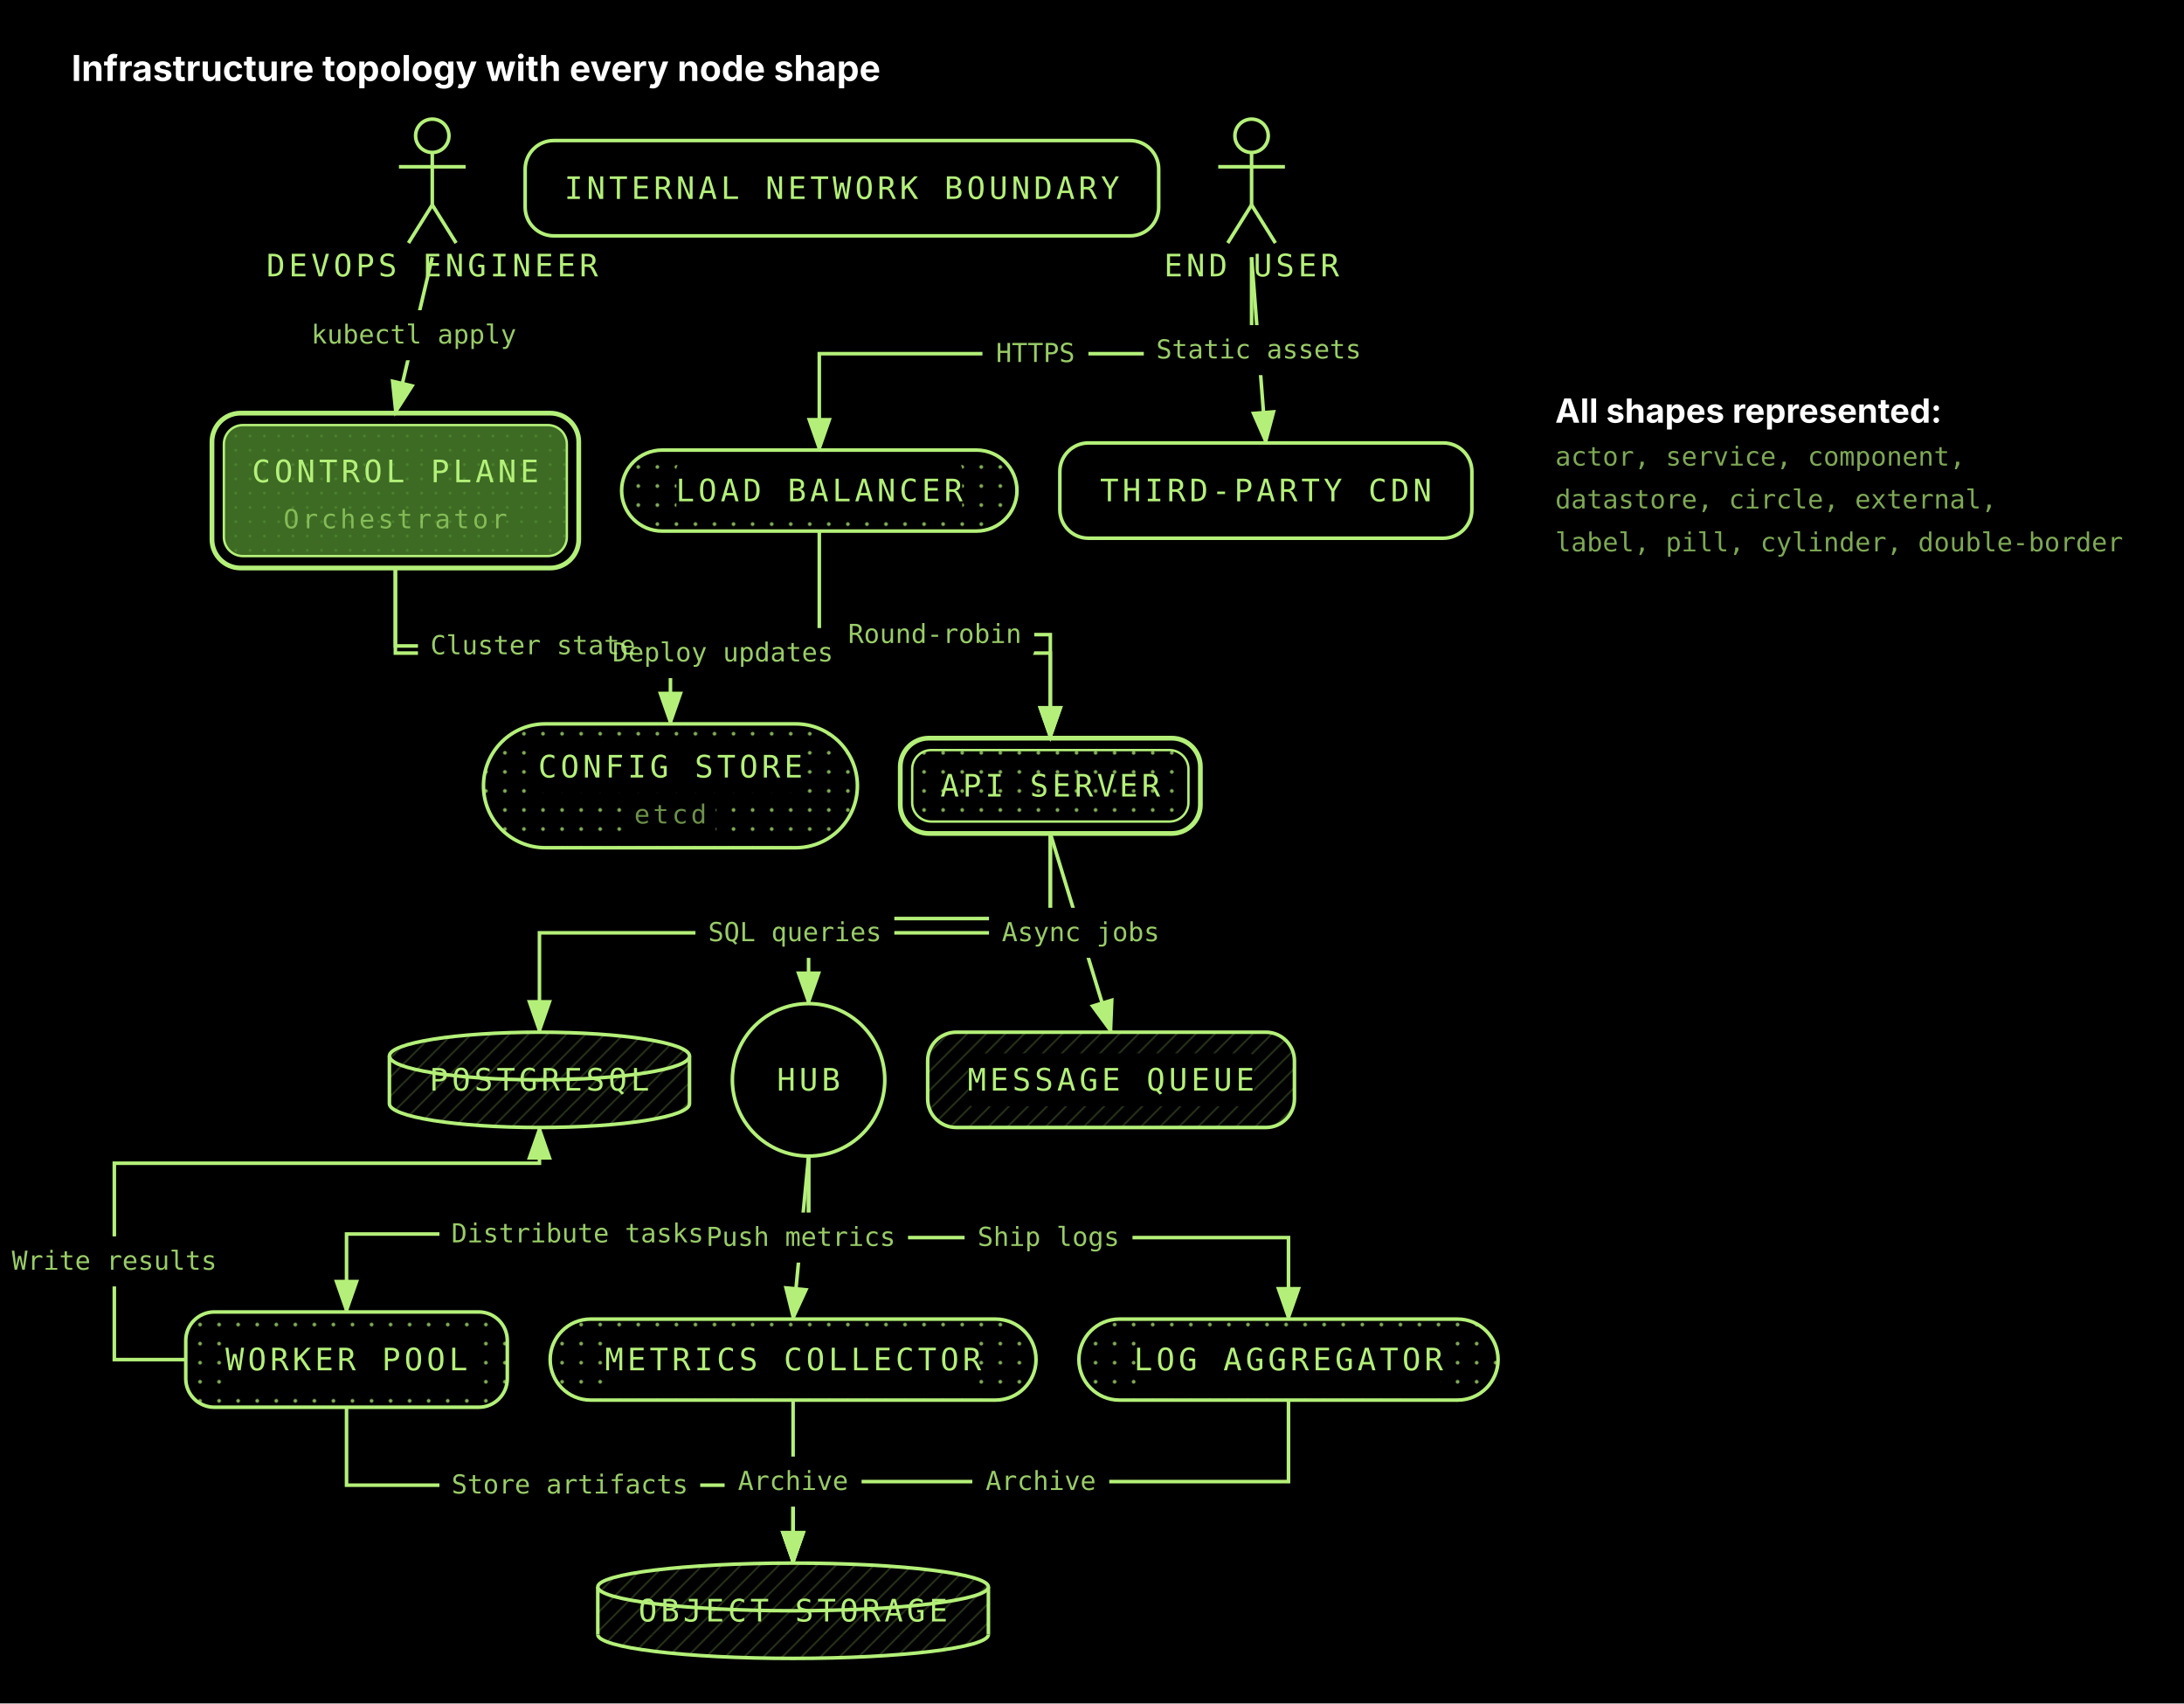
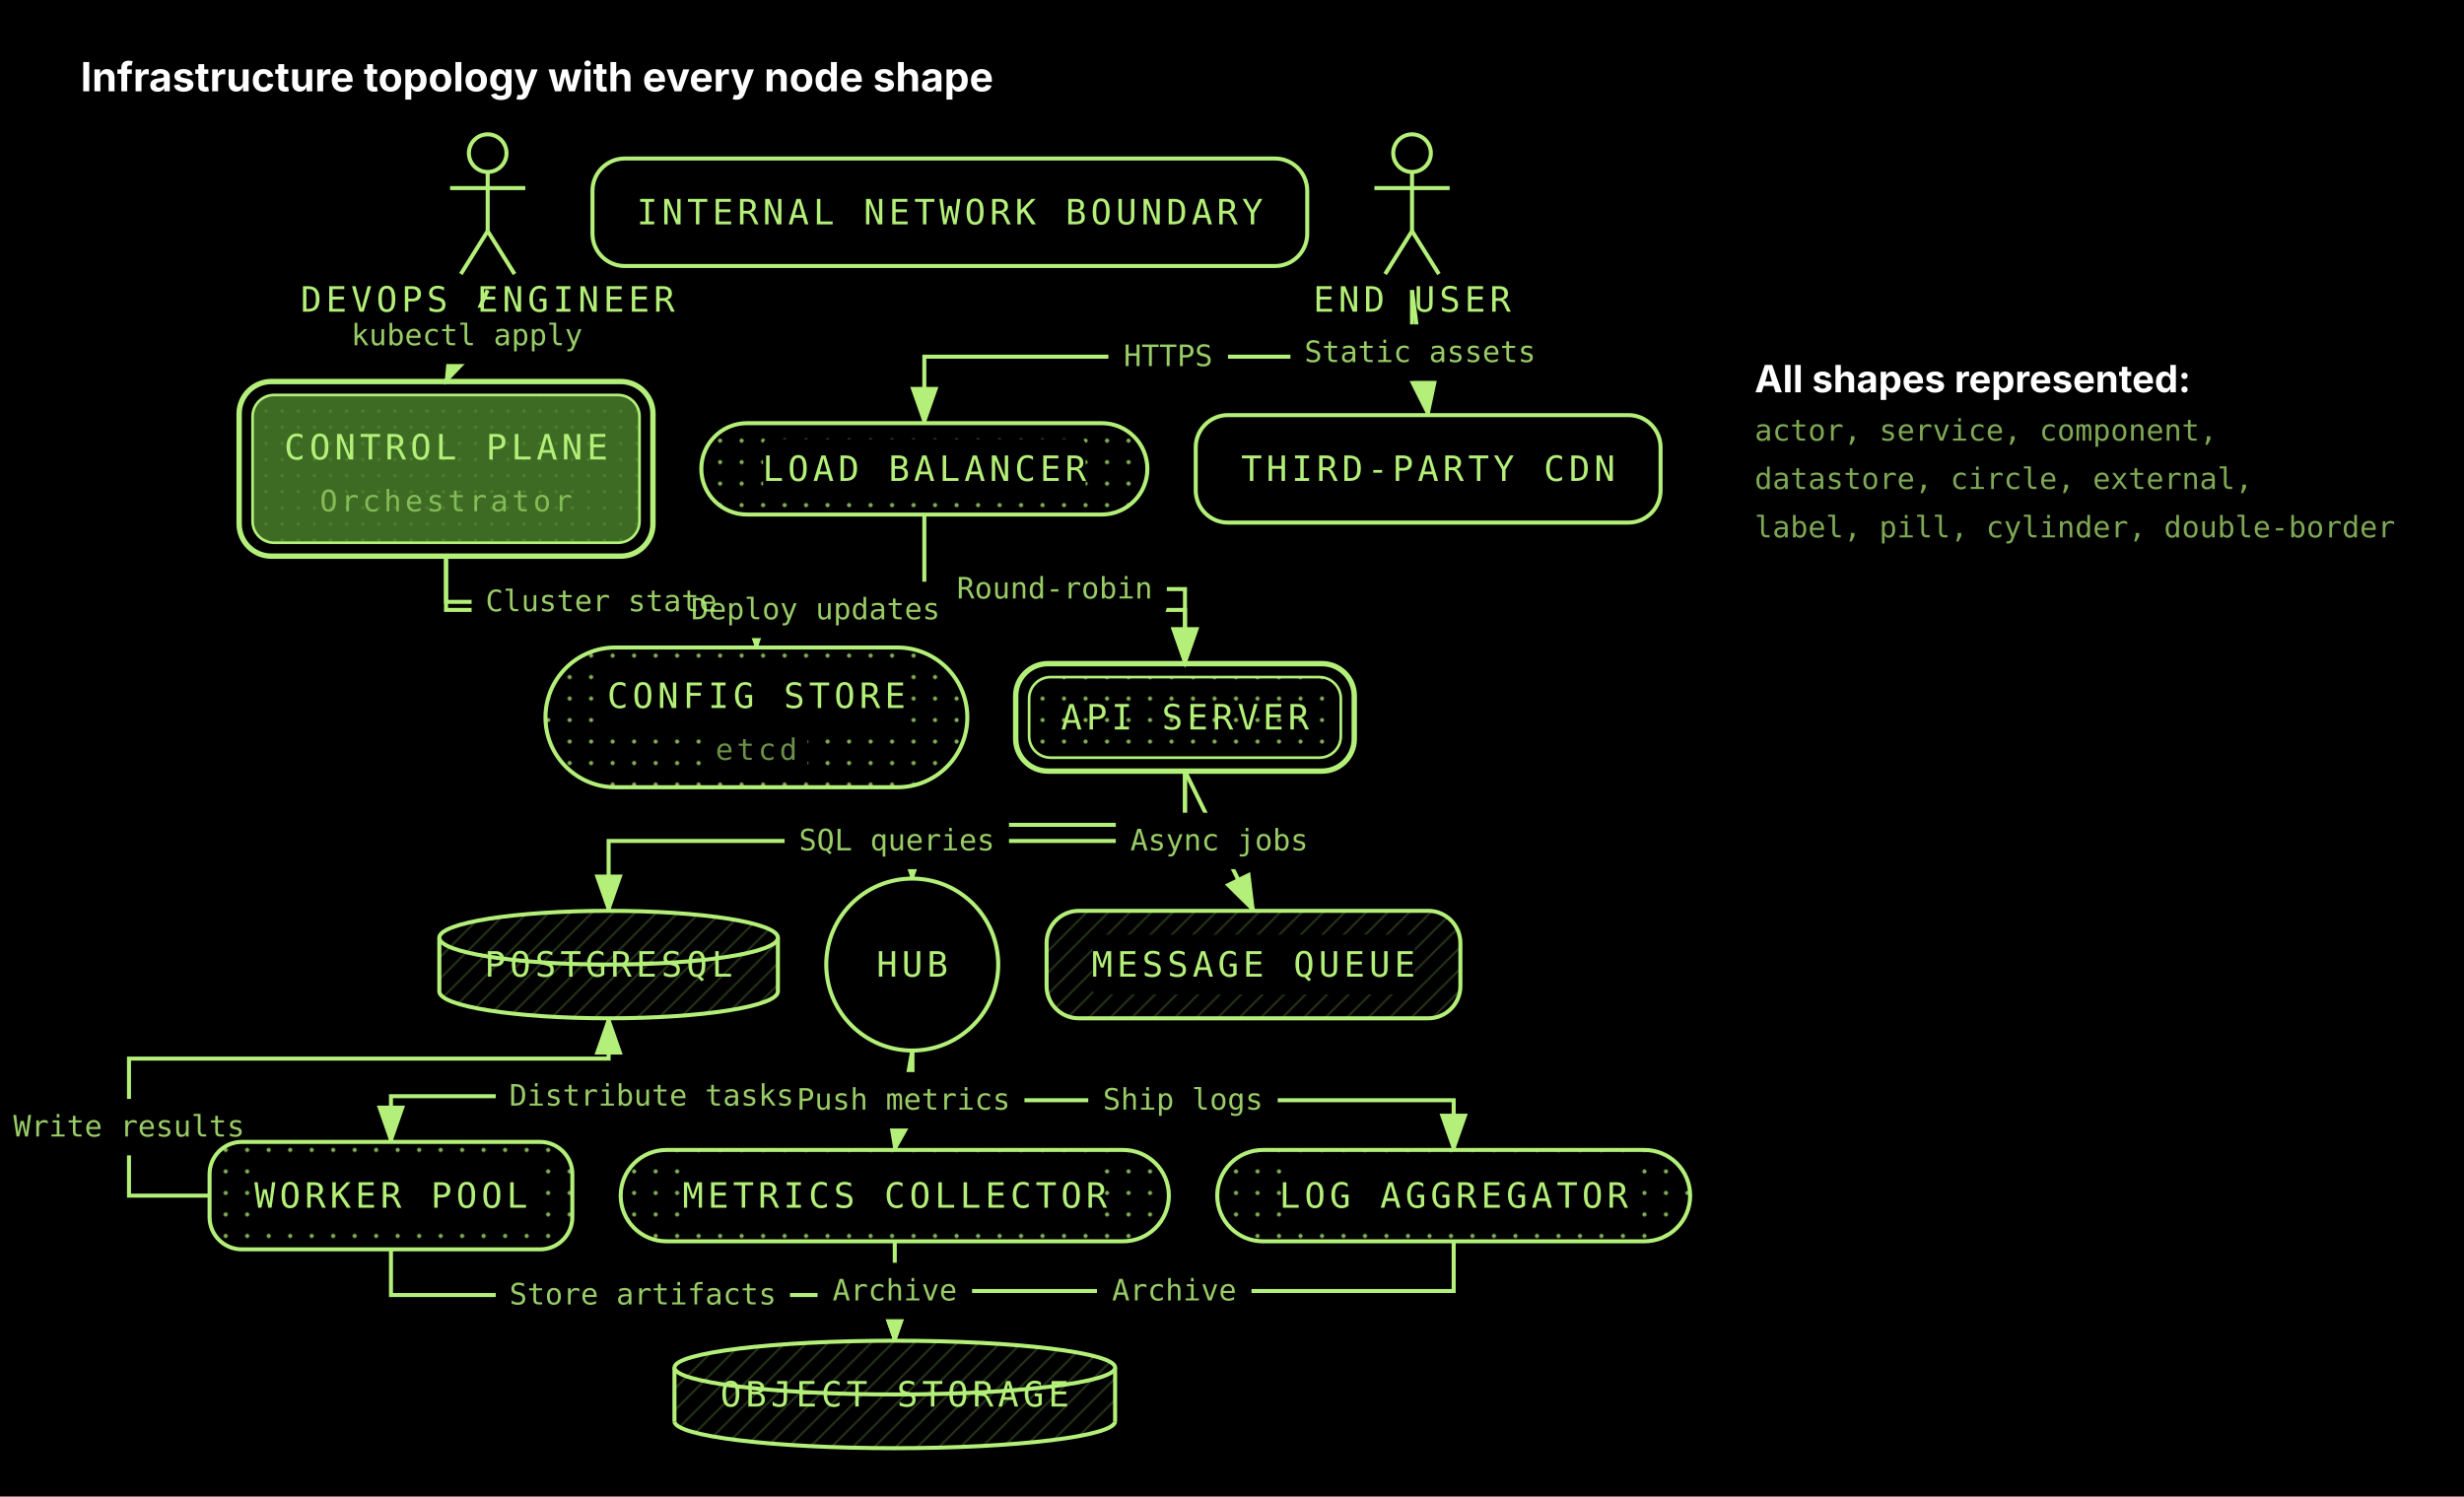
- <svg xmlns="http://www.w3.org/2000/svg" viewBox="0 0 917 715" width="917" height="715">
+ <svg xmlns="http://www.w3.org/2000/svg" viewBox="0 0 917 557" width="917" height="557">
  <defs>
    <pattern id="dotgrid" width="8" height="8" patternUnits="userSpaceOnUse">
      <rect width="8" height="8" fill="#000000" />
      <circle cx="4" cy="4" r="0.8" fill="#b4f079" opacity="0.7" />
    </pattern>
    <pattern id="crosshatch" width="8" height="8" patternUnits="userSpaceOnUse">
      <rect width="8" height="8" fill="#000000" />
      <path d="M0 8L8 0M-1 1L1 -1M7 9L9 7" stroke="#b4f079" stroke-width="0.8" opacity="0.2" />
    </pattern>
    <pattern id="hero" width="6" height="6" patternUnits="userSpaceOnUse">
      <rect width="6" height="6" fill="#3d6b23" />
      <circle cx="3" cy="3" r="0.6" fill="#5a9a35" opacity="0.5" />
    </pattern>
    <marker id="arrowhead" markerWidth="10" markerHeight="7" refX="9" refY="3.5" orient="auto" markerUnits="strokeWidth">
      <polygon points="0 0, 10 3.5, 0 7" fill="#b4f079" />
    </marker>
    <marker id="arrowhead-reverse" markerWidth="10" markerHeight="7" refX="1" refY="3.5" orient="auto" markerUnits="strokeWidth">
      <polygon points="10 0, 0 3.5, 10 7" fill="#b4f079" />
    </marker>
  </defs>
  <rect width="100%" height="100%" fill="#000000" />
  <g class="diagram">
    <text x="30" y="34" font-family="'Inter', 'Helvetica Neue', Arial, sans-serif" font-size="15" fill="#ffffff" font-weight="700">Infrastructure topology with every node shape</text>
-     <line x1="525.5" y1="108" x2="531.5" y2="185.924" stroke="#b4f079" stroke-width="1.5" marker-end="url(#arrowhead)" />
-     <polyline points="525.5,108 525.5,148.462 344,148.462 344,188.924" fill="none" stroke="#b4f079" stroke-width="1.5" marker-end="url(#arrowhead)" />
-     <polyline points="344,222.924 344,266.385 441,266.385 441,309.847" fill="none" stroke="#b4f079" stroke-width="1.5" marker-end="url(#arrowhead)" />
-     <polyline points="441,349.847 441,391.559 226.5,391.559 226.5,433.271" fill="none" stroke="#b4f079" stroke-width="1.5" marker-end="url(#arrowhead)" />
-     <line x1="441" y1="349.847" x2="466.5" y2="433.271" stroke="#b4f079" stroke-width="1.5" marker-end="url(#arrowhead)" />
-     <polyline points="441,349.847 441,385.559 339.5,385.559 339.5,421.271" fill="none" stroke="#b4f079" stroke-width="1.5" marker-end="url(#arrowhead)" />
-     <polyline points="339.5,485.271 339.5,517.982 145.5,517.982 145.5,550.694" fill="none" stroke="#b4f079" stroke-width="1.5" marker-end="url(#arrowhead)" />
-     <line x1="339.5" y1="485.271" x2="333" y2="553.694" stroke="#b4f079" stroke-width="1.5" marker-end="url(#arrowhead)" />
-     <polyline points="339.5,485.271 339.5,519.482 541,519.482 541,553.694" fill="none" stroke="#b4f079" stroke-width="1.5" marker-end="url(#arrowhead)" />
-     <polyline points="145.5,590.694 145.5,623.406 333,623.406 333,656.118" fill="none" stroke="#b4f079" stroke-width="1.5" marker-end="url(#arrowhead)" />
-     <polyline points="78,570.694 48,570.694 48,488.271 226.5,488.271 226.5,473.271" fill="none" stroke="#b4f079" stroke-width="1.5" marker-end="url(#arrowhead)" />
-     <line x1="181.5" y1="108" x2="166" y2="173.424" stroke="#b4f079" stroke-width="1.5" marker-end="url(#arrowhead)" />
-     <polyline points="166,238.424 166,271.135 281.5,271.135 281.5,303.847" fill="none" stroke="#b4f079" stroke-width="1.5" marker-end="url(#arrowhead)" />
-     <polyline points="166,238.424 166,274.135 441,274.135 441,309.847" fill="none" stroke="#b4f079" stroke-width="1.5" marker-end="url(#arrowhead)" />
-     <line x1="333" y1="587.694" x2="333" y2="656.118" stroke="#b4f079" stroke-width="1.5" marker-end="url(#arrowhead)" />
-     <polyline points="541,587.694 541,621.906 333,621.906 333,656.118" fill="none" stroke="#b4f079" stroke-width="1.5" marker-end="url(#arrowhead)" />
-     <rect x="480.25" y="136.462" width="96.5" height="21" rx="4" fill="#000000" />
-     <rect x="412.5" y="137.962" width="44.5" height="21" rx="4" fill="#000000" />
-     <rect x="350.75" y="255.885" width="83.5" height="21" rx="4" fill="#000000" />
-     <rect x="292" y="381.059" width="83.5" height="21" rx="4" fill="#000000" />
-     <rect x="415.25" y="381.059" width="77" height="21" rx="4" fill="#000000" />
-     <rect x="184.5" y="507.482" width="116" height="21" rx="4" fill="#000000" />
-     <rect x="291.25" y="508.982" width="90" height="21" rx="4" fill="#000000" />
-     <rect x="405" y="508.982" width="70.5" height="21" rx="4" fill="#000000" />
-     <rect x="184.5" y="612.906" width="109.5" height="21" rx="4" fill="#000000" />
-     <rect x="-0.25" y="518.982" width="96.5" height="21" rx="4" fill="#000000" />
-     <rect x="125.5" y="130.212" width="96.5" height="21" rx="4" fill="#000000" />
-     <rect x="175.5" y="260.635" width="96.5" height="21" rx="4" fill="#000000" />
-     <rect x="252" y="263.635" width="103" height="21" rx="4" fill="#000000" />
-     <rect x="304.25" y="611.406" width="57.5" height="21" rx="4" fill="#000000" />
-     <rect x="408.25" y="611.406" width="57.5" height="21" rx="4" fill="#000000" />
+     <line x1="525.5" y1="108" x2="531.5" y2="154.5" stroke="#b4f079" stroke-width="1.5" marker-end="url(#arrowhead)" />
+     <polyline points="525.5,108 525.5,132.75 344,132.75 344,157.5" fill="none" stroke="#b4f079" stroke-width="1.5" marker-end="url(#arrowhead)" />
+     <polyline points="344,191.5 344,219.25 441,219.25 441,247" fill="none" stroke="#b4f079" stroke-width="1.5" marker-end="url(#arrowhead)" />
+     <polyline points="441,287 441,313 226.5,313 226.5,339" fill="none" stroke="#b4f079" stroke-width="1.5" marker-end="url(#arrowhead)" />
+     <line x1="441" y1="287" x2="466.5" y2="339" stroke="#b4f079" stroke-width="1.5" marker-end="url(#arrowhead)" />
+     <polyline points="441,287 441,307 339.5,307 339.5,327" fill="none" stroke="#b4f079" stroke-width="1.5" marker-end="url(#arrowhead)" />
+     <polyline points="339.5,391 339.5,408 145.5,408 145.5,425" fill="none" stroke="#b4f079" stroke-width="1.5" marker-end="url(#arrowhead)" />
+     <line x1="339.5" y1="391" x2="333" y2="428" stroke="#b4f079" stroke-width="1.5" marker-end="url(#arrowhead)" />
+     <polyline points="339.5,391 339.5,409.5 541,409.5 541,428" fill="none" stroke="#b4f079" stroke-width="1.5" marker-end="url(#arrowhead)" />
+     <polyline points="145.5,465 145.5,482 333,482 333,499" fill="none" stroke="#b4f079" stroke-width="1.5" marker-end="url(#arrowhead)" />
+     <polyline points="78,445 48,445 48,394 226.5,394 226.5,379" fill="none" stroke="#b4f079" stroke-width="1.5" marker-end="url(#arrowhead)" />
+     <line x1="181.5" y1="108" x2="166" y2="142" stroke="#b4f079" stroke-width="1.5" marker-end="url(#arrowhead)" />
+     <polyline points="166,207 166,224 281.5,224 281.5,241" fill="none" stroke="#b4f079" stroke-width="1.5" marker-end="url(#arrowhead)" />
+     <polyline points="166,207 166,227 441,227 441,247" fill="none" stroke="#b4f079" stroke-width="1.5" marker-end="url(#arrowhead)" />
+     <line x1="333" y1="462" x2="333" y2="499" stroke="#b4f079" stroke-width="1.5" marker-end="url(#arrowhead)" />
+     <polyline points="541,462 541,480.5 333,480.5 333,499" fill="none" stroke="#b4f079" stroke-width="1.5" marker-end="url(#arrowhead)" />
+     <rect x="480.25" y="120.75" width="96.5" height="21" rx="4" fill="#000000" />
+     <rect x="412.5" y="122.25" width="44.5" height="21" rx="4" fill="#000000" />
+     <rect x="350.75" y="208.75" width="83.5" height="21" rx="4" fill="#000000" />
+     <rect x="292" y="302.5" width="83.5" height="21" rx="4" fill="#000000" />
+     <rect x="415.25" y="302.5" width="77" height="21" rx="4" fill="#000000" />
+     <rect x="184.5" y="397.5" width="116" height="21" rx="4" fill="#000000" />
+     <rect x="291.25" y="399" width="90" height="21" rx="4" fill="#000000" />
+     <rect x="405" y="399" width="70.5" height="21" rx="4" fill="#000000" />
+     <rect x="184.5" y="471.5" width="109.5" height="21" rx="4" fill="#000000" />
+     <rect x="-0.25" y="409" width="96.5" height="21" rx="4" fill="#000000" />
+     <rect x="125.5" y="114.5" width="96.5" height="21" rx="4" fill="#000000" />
+     <rect x="175.5" y="213.5" width="96.5" height="21" rx="4" fill="#000000" />
+     <rect x="252" y="216.5" width="103" height="21" rx="4" fill="#000000" />
+     <rect x="304.25" y="470" width="57.5" height="21" rx="4" fill="#000000" />
+     <rect x="408.25" y="470" width="57.5" height="21" rx="4" fill="#000000" />
    <circle cx="181.5" cy="57" r="7" fill="none" stroke="#b4f079" stroke-width="1.5" />
    <line x1="181.5" y1="64" x2="181.5" y2="86" stroke="#b4f079" stroke-width="1.5" />
    <line x1="167.5" y1="70" x2="195.5" y2="70" stroke="#b4f079" stroke-width="1.5" />
    <line x1="181.5" y1="86" x2="171.5" y2="102" stroke="#b4f079" stroke-width="1.5" />
    <line x1="181.5" y1="86" x2="191.5" y2="102" stroke="#b4f079" stroke-width="1.5" />
    <text x="181.5" y="116" font-family="'JetBrains Mono', 'Fira Code', 'SF Mono', 'Cascadia Code', monospace" font-size="13" fill="#b4f079" text-anchor="middle" letter-spacing="0.12em">DEVOPS ENGINEER</text>
-     <rect x="89" y="173.424" width="154" height="65" rx="12" fill="none" stroke="#b4f079" stroke-width="2" />
-     <rect x="94" y="178.424" width="144" height="55" rx="8" fill="url(#hero)" stroke="#b4f079" stroke-width="1" />
-     <text x="166" y="197.924" font-family="'JetBrains Mono', 'Fira Code', 'SF Mono', 'Cascadia Code', monospace" font-size="13" fill="#b4f079" text-anchor="middle" dominant-baseline="central" letter-spacing="0.12em">CONTROL PLANE</text>
-     <text x="166" y="217.924" font-family="'JetBrains Mono', 'Fira Code', 'SF Mono', 'Cascadia Code', monospace" font-size="11" fill="#b4f079" opacity="0.6" text-anchor="middle" dominant-baseline="central" letter-spacing="0.12em">Orchestrator</text>
-     <rect x="261" y="188.924" width="166" height="34" rx="17" fill="url(#dotgrid)" stroke="#b4f079" stroke-width="1.5" />
-     <rect x="284" y="194.824" width="120" height="22.2" fill="#000000" rx="2" />
-     <text x="344" y="205.924" font-family="'JetBrains Mono', 'Fira Code', 'SF Mono', 'Cascadia Code', monospace" font-size="13" fill="#b4f079" text-anchor="middle" dominant-baseline="central" letter-spacing="0.12em">LOAD BALANCER</text>
-     <rect x="378" y="309.847" width="126" height="40" rx="12" fill="none" stroke="#b4f079" stroke-width="2" />
-     <rect x="383" y="314.847" width="116" height="30" rx="8" fill="url(#dotgrid)" stroke="#b4f079" stroke-width="1" />
-     <text x="441" y="329.847" font-family="'JetBrains Mono', 'Fira Code', 'SF Mono', 'Cascadia Code', monospace" font-size="13" fill="#b4f079" text-anchor="middle" dominant-baseline="central" letter-spacing="0.12em">API SERVER</text>
-     <rect x="163.5" y="443.271" width="126" height="20" fill="url(#crosshatch)" stroke="none" />
-     <line x1="163.5" y1="443.271" x2="163.5" y2="463.271" stroke="#b4f079" stroke-width="1.5" />
-     <line x1="289.5" y1="443.271" x2="289.5" y2="463.271" stroke="#b4f079" stroke-width="1.5" />
-     <ellipse cx="226.5" cy="443.271" rx="63" ry="10" fill="url(#crosshatch)" stroke="#b4f079" stroke-width="1.5" />
-     <path d="M163.5,463.271 A63,10 0 0,0 289.5,463.271" fill="url(#crosshatch)" stroke="#b4f079" stroke-width="1.5" />
-     <text x="226.5" y="453.271" font-family="'JetBrains Mono', 'Fira Code', 'SF Mono', 'Cascadia Code', monospace" font-size="13" fill="#b4f079" text-anchor="middle" dominant-baseline="central" letter-spacing="0.12em">POSTGRESQL</text>
-     <circle cx="339.5" cy="453.271" r="32" fill="#000000" stroke="#b4f079" stroke-width="1.5" />
-     <text x="339.5" y="453.271" font-family="'JetBrains Mono', 'Fira Code', 'SF Mono', 'Cascadia Code', monospace" font-size="13" fill="#b4f079" text-anchor="middle" dominant-baseline="central" letter-spacing="0.12em">HUB</text>
-     <rect x="78" y="550.694" width="135" height="40" rx="12" fill="url(#dotgrid)" stroke="#b4f079" stroke-width="1.5" />
-     <rect x="93.5" y="559.594" width="104" height="22.2" fill="#000000" rx="2" />
-     <text x="145.5" y="570.694" font-family="'JetBrains Mono', 'Fira Code', 'SF Mono', 'Cascadia Code', monospace" font-size="13" fill="#b4f079" text-anchor="middle" dominant-baseline="central" letter-spacing="0.12em">WORKER POOL</text>
-     <rect x="445" y="185.924" width="173" height="40" rx="12" fill="#000000" stroke="#b4f079" stroke-width="1.5" />
-     <text x="531.5" y="205.924" font-family="'JetBrains Mono', 'Fira Code', 'SF Mono', 'Cascadia Code', monospace" font-size="13" fill="#b4f079" text-anchor="middle" dominant-baseline="central" letter-spacing="0.12em">THIRD-PARTY CDN</text>
+     <rect x="89" y="142" width="154" height="65" rx="12" fill="none" stroke="#b4f079" stroke-width="2" />
+     <rect x="94" y="147" width="144" height="55" rx="8" fill="url(#hero)" stroke="#b4f079" stroke-width="1" />
+     <text x="166" y="166.5" font-family="'JetBrains Mono', 'Fira Code', 'SF Mono', 'Cascadia Code', monospace" font-size="13" fill="#b4f079" text-anchor="middle" dominant-baseline="central" letter-spacing="0.12em">CONTROL PLANE</text>
+     <text x="166" y="186.5" font-family="'JetBrains Mono', 'Fira Code', 'SF Mono', 'Cascadia Code', monospace" font-size="11" fill="#b4f079" opacity="0.6" text-anchor="middle" dominant-baseline="central" letter-spacing="0.12em">Orchestrator</text>
+     <rect x="261" y="157.5" width="166" height="34" rx="17" fill="url(#dotgrid)" stroke="#b4f079" stroke-width="1.5" />
+     <rect x="284" y="163.4" width="120" height="22.2" fill="#000000" rx="2" />
+     <text x="344" y="174.5" font-family="'JetBrains Mono', 'Fira Code', 'SF Mono', 'Cascadia Code', monospace" font-size="13" fill="#b4f079" text-anchor="middle" dominant-baseline="central" letter-spacing="0.12em">LOAD BALANCER</text>
+     <rect x="378" y="247" width="126" height="40" rx="12" fill="none" stroke="#b4f079" stroke-width="2" />
+     <rect x="383" y="252" width="116" height="30" rx="8" fill="url(#dotgrid)" stroke="#b4f079" stroke-width="1" />
+     <text x="441" y="267" font-family="'JetBrains Mono', 'Fira Code', 'SF Mono', 'Cascadia Code', monospace" font-size="13" fill="#b4f079" text-anchor="middle" dominant-baseline="central" letter-spacing="0.12em">API SERVER</text>
+     <rect x="163.5" y="349" width="126" height="20" fill="url(#crosshatch)" stroke="none" />
+     <line x1="163.5" y1="349" x2="163.5" y2="369" stroke="#b4f079" stroke-width="1.5" />
+     <line x1="289.5" y1="349" x2="289.5" y2="369" stroke="#b4f079" stroke-width="1.5" />
+     <ellipse cx="226.5" cy="349" rx="63" ry="10" fill="url(#crosshatch)" stroke="#b4f079" stroke-width="1.5" />
+     <path d="M163.5,369 A63,10 0 0,0 289.5,369" fill="url(#crosshatch)" stroke="#b4f079" stroke-width="1.5" />
+     <text x="226.5" y="359" font-family="'JetBrains Mono', 'Fira Code', 'SF Mono', 'Cascadia Code', monospace" font-size="13" fill="#b4f079" text-anchor="middle" dominant-baseline="central" letter-spacing="0.12em">POSTGRESQL</text>
+     <circle cx="339.5" cy="359" r="32" fill="#000000" stroke="#b4f079" stroke-width="1.5" />
+     <text x="339.5" y="359" font-family="'JetBrains Mono', 'Fira Code', 'SF Mono', 'Cascadia Code', monospace" font-size="13" fill="#b4f079" text-anchor="middle" dominant-baseline="central" letter-spacing="0.12em">HUB</text>
+     <rect x="78" y="425" width="135" height="40" rx="12" fill="url(#dotgrid)" stroke="#b4f079" stroke-width="1.5" />
+     <rect x="93.5" y="433.9" width="104" height="22.2" fill="#000000" rx="2" />
+     <text x="145.5" y="445" font-family="'JetBrains Mono', 'Fira Code', 'SF Mono', 'Cascadia Code', monospace" font-size="13" fill="#b4f079" text-anchor="middle" dominant-baseline="central" letter-spacing="0.12em">WORKER POOL</text>
+     <rect x="445" y="154.5" width="173" height="40" rx="12" fill="#000000" stroke="#b4f079" stroke-width="1.5" />
+     <text x="531.5" y="174.5" font-family="'JetBrains Mono', 'Fira Code', 'SF Mono', 'Cascadia Code', monospace" font-size="13" fill="#b4f079" text-anchor="middle" dominant-baseline="central" letter-spacing="0.12em">THIRD-PARTY CDN</text>
    <rect x="220.5" y="59" width="266" height="40" rx="12" fill="#000000" stroke="#b4f079" stroke-width="1.5" />
    <text x="353.5" y="79" font-family="'JetBrains Mono', 'Fira Code', 'SF Mono', 'Cascadia Code', monospace" font-size="13" fill="#b4f079" text-anchor="middle" dominant-baseline="central" letter-spacing="0.12em">INTERNAL NETWORK BOUNDARY</text>
-     <rect x="231" y="553.694" width="204" height="34" rx="17" fill="url(#dotgrid)" stroke="#b4f079" stroke-width="1.5" />
-     <rect x="257" y="559.594" width="152" height="22.2" fill="#000000" rx="2" />
-     <text x="333" y="570.694" font-family="'JetBrains Mono', 'Fira Code', 'SF Mono', 'Cascadia Code', monospace" font-size="13" fill="#b4f079" text-anchor="middle" dominant-baseline="central" letter-spacing="0.12em">METRICS COLLECTOR</text>
-     <rect x="453" y="553.694" width="176" height="34" rx="17" fill="url(#dotgrid)" stroke="#b4f079" stroke-width="1.5" />
-     <rect x="477" y="559.594" width="128" height="22.2" fill="#000000" rx="2" />
-     <text x="541" y="570.694" font-family="'JetBrains Mono', 'Fira Code', 'SF Mono', 'Cascadia Code', monospace" font-size="13" fill="#b4f079" text-anchor="middle" dominant-baseline="central" letter-spacing="0.12em">LOG AGGREGATOR</text>
-     <rect x="251" y="666.118" width="164" height="20" fill="url(#crosshatch)" stroke="none" />
-     <line x1="251" y1="666.118" x2="251" y2="686.118" stroke="#b4f079" stroke-width="1.5" />
-     <line x1="415" y1="666.118" x2="415" y2="686.118" stroke="#b4f079" stroke-width="1.5" />
-     <ellipse cx="333" cy="666.118" rx="82" ry="10" fill="url(#crosshatch)" stroke="#b4f079" stroke-width="1.5" />
-     <path d="M251,686.118 A82,10 0 0,0 415,686.118" fill="url(#crosshatch)" stroke="#b4f079" stroke-width="1.5" />
-     <text x="333" y="676.118" font-family="'JetBrains Mono', 'Fira Code', 'SF Mono', 'Cascadia Code', monospace" font-size="13" fill="#b4f079" text-anchor="middle" dominant-baseline="central" letter-spacing="0.12em">OBJECT STORAGE</text>
-     <rect x="389.5" y="433.271" width="154" height="40" rx="12" fill="url(#crosshatch)" stroke="#b4f079" stroke-width="1.5" />
-     <rect x="406.5" y="442.171" width="120" height="22.2" fill="#000000" rx="2" />
-     <text x="466.5" y="453.271" font-family="'JetBrains Mono', 'Fira Code', 'SF Mono', 'Cascadia Code', monospace" font-size="13" fill="#b4f079" text-anchor="middle" dominant-baseline="central" letter-spacing="0.12em">MESSAGE QUEUE</text>
-     <rect x="203" y="303.847" width="157" height="52" rx="26" fill="url(#dotgrid)" stroke="#b4f079" stroke-width="1.5" />
-     <rect x="225.5" y="310.747" width="112" height="22.2" fill="#000000" rx="2" />
-     <text x="281.5" y="321.847" font-family="'JetBrains Mono', 'Fira Code', 'SF Mono', 'Cascadia Code', monospace" font-size="13" fill="#b4f079" text-anchor="middle" dominant-baseline="central" letter-spacing="0.12em">CONFIG STORE</text>
-     <rect x="262.5" y="333.347" width="38" height="17" fill="#000000" rx="2" />
-     <text x="281.5" y="341.847" font-family="'JetBrains Mono', 'Fira Code', 'SF Mono', 'Cascadia Code', monospace" font-size="11" fill="#b4f079" opacity="0.6" text-anchor="middle" dominant-baseline="central" letter-spacing="0.12em">etcd</text>
+     <rect x="231" y="428" width="204" height="34" rx="17" fill="url(#dotgrid)" stroke="#b4f079" stroke-width="1.5" />
+     <rect x="257" y="433.9" width="152" height="22.2" fill="#000000" rx="2" />
+     <text x="333" y="445" font-family="'JetBrains Mono', 'Fira Code', 'SF Mono', 'Cascadia Code', monospace" font-size="13" fill="#b4f079" text-anchor="middle" dominant-baseline="central" letter-spacing="0.12em">METRICS COLLECTOR</text>
+     <rect x="453" y="428" width="176" height="34" rx="17" fill="url(#dotgrid)" stroke="#b4f079" stroke-width="1.5" />
+     <rect x="477" y="433.9" width="128" height="22.2" fill="#000000" rx="2" />
+     <text x="541" y="445" font-family="'JetBrains Mono', 'Fira Code', 'SF Mono', 'Cascadia Code', monospace" font-size="13" fill="#b4f079" text-anchor="middle" dominant-baseline="central" letter-spacing="0.12em">LOG AGGREGATOR</text>
+     <rect x="251" y="509" width="164" height="20" fill="url(#crosshatch)" stroke="none" />
+     <line x1="251" y1="509" x2="251" y2="529" stroke="#b4f079" stroke-width="1.5" />
+     <line x1="415" y1="509" x2="415" y2="529" stroke="#b4f079" stroke-width="1.5" />
+     <ellipse cx="333" cy="509" rx="82" ry="10" fill="url(#crosshatch)" stroke="#b4f079" stroke-width="1.5" />
+     <path d="M251,529 A82,10 0 0,0 415,529" fill="url(#crosshatch)" stroke="#b4f079" stroke-width="1.5" />
+     <text x="333" y="519" font-family="'JetBrains Mono', 'Fira Code', 'SF Mono', 'Cascadia Code', monospace" font-size="13" fill="#b4f079" text-anchor="middle" dominant-baseline="central" letter-spacing="0.12em">OBJECT STORAGE</text>
+     <rect x="389.5" y="339" width="154" height="40" rx="12" fill="url(#crosshatch)" stroke="#b4f079" stroke-width="1.5" />
+     <rect x="406.5" y="347.9" width="120" height="22.2" fill="#000000" rx="2" />
+     <text x="466.5" y="359" font-family="'JetBrains Mono', 'Fira Code', 'SF Mono', 'Cascadia Code', monospace" font-size="13" fill="#b4f079" text-anchor="middle" dominant-baseline="central" letter-spacing="0.12em">MESSAGE QUEUE</text>
+     <rect x="203" y="241" width="157" height="52" rx="26" fill="url(#dotgrid)" stroke="#b4f079" stroke-width="1.5" />
+     <rect x="225.5" y="247.9" width="112" height="22.2" fill="#000000" rx="2" />
+     <text x="281.5" y="259" font-family="'JetBrains Mono', 'Fira Code', 'SF Mono', 'Cascadia Code', monospace" font-size="13" fill="#b4f079" text-anchor="middle" dominant-baseline="central" letter-spacing="0.12em">CONFIG STORE</text>
+     <rect x="262.5" y="270.5" width="38" height="17" fill="#000000" rx="2" />
+     <text x="281.5" y="279" font-family="'JetBrains Mono', 'Fira Code', 'SF Mono', 'Cascadia Code', monospace" font-size="11" fill="#b4f079" opacity="0.6" text-anchor="middle" dominant-baseline="central" letter-spacing="0.12em">etcd</text>
    <circle cx="525.5" cy="57" r="7" fill="none" stroke="#b4f079" stroke-width="1.5" />
    <line x1="525.5" y1="64" x2="525.5" y2="86" stroke="#b4f079" stroke-width="1.5" />
    <line x1="511.5" y1="70" x2="539.5" y2="70" stroke="#b4f079" stroke-width="1.5" />
    <line x1="525.5" y1="86" x2="515.5" y2="102" stroke="#b4f079" stroke-width="1.5" />
    <line x1="525.5" y1="86" x2="535.5" y2="102" stroke="#b4f079" stroke-width="1.5" />
    <text x="525.5" y="116" font-family="'JetBrains Mono', 'Fira Code', 'SF Mono', 'Cascadia Code', monospace" font-size="13" fill="#b4f079" text-anchor="middle" letter-spacing="0.12em">END USER</text>
-     <text x="528.5" y="150.462" font-family="'JetBrains Mono', 'Fira Code', 'SF Mono', 'Cascadia Code', monospace" font-size="11" fill="#b4f079" opacity="0.85" text-anchor="middle">Static assets</text>
-     <text x="434.75" y="151.962" font-family="'JetBrains Mono', 'Fira Code', 'SF Mono', 'Cascadia Code', monospace" font-size="11" fill="#b4f079" opacity="0.85" text-anchor="middle">HTTPS</text>
-     <text x="392.5" y="269.885" font-family="'JetBrains Mono', 'Fira Code', 'SF Mono', 'Cascadia Code', monospace" font-size="11" fill="#b4f079" opacity="0.85" text-anchor="middle">Round-robin</text>
-     <text x="333.75" y="395.059" font-family="'JetBrains Mono', 'Fira Code', 'SF Mono', 'Cascadia Code', monospace" font-size="11" fill="#b4f079" opacity="0.85" text-anchor="middle">SQL queries</text>
-     <text x="453.75" y="395.059" font-family="'JetBrains Mono', 'Fira Code', 'SF Mono', 'Cascadia Code', monospace" font-size="11" fill="#b4f079" opacity="0.85" text-anchor="middle">Async jobs</text>
-     <text x="242.5" y="521.482" font-family="'JetBrains Mono', 'Fira Code', 'SF Mono', 'Cascadia Code', monospace" font-size="11" fill="#b4f079" opacity="0.85" text-anchor="middle">Distribute tasks</text>
-     <text x="336.25" y="522.982" font-family="'JetBrains Mono', 'Fira Code', 'SF Mono', 'Cascadia Code', monospace" font-size="11" fill="#b4f079" opacity="0.85" text-anchor="middle">Push metrics</text>
-     <text x="440.25" y="522.982" font-family="'JetBrains Mono', 'Fira Code', 'SF Mono', 'Cascadia Code', monospace" font-size="11" fill="#b4f079" opacity="0.85" text-anchor="middle">Ship logs</text>
-     <text x="239.25" y="626.906" font-family="'JetBrains Mono', 'Fira Code', 'SF Mono', 'Cascadia Code', monospace" font-size="11" fill="#b4f079" opacity="0.85" text-anchor="middle">Store artifacts</text>
-     <text x="48" y="532.982" font-family="'JetBrains Mono', 'Fira Code', 'SF Mono', 'Cascadia Code', monospace" font-size="11" fill="#b4f079" opacity="0.85" text-anchor="middle">Write results</text>
-     <text x="173.75" y="144.212" font-family="'JetBrains Mono', 'Fira Code', 'SF Mono', 'Cascadia Code', monospace" font-size="11" fill="#b4f079" opacity="0.85" text-anchor="middle">kubectl apply</text>
-     <text x="223.75" y="274.635" font-family="'JetBrains Mono', 'Fira Code', 'SF Mono', 'Cascadia Code', monospace" font-size="11" fill="#b4f079" opacity="0.85" text-anchor="middle">Cluster state</text>
-     <text x="303.5" y="277.635" font-family="'JetBrains Mono', 'Fira Code', 'SF Mono', 'Cascadia Code', monospace" font-size="11" fill="#b4f079" opacity="0.85" text-anchor="middle">Deploy updates</text>
-     <text x="333" y="625.406" font-family="'JetBrains Mono', 'Fira Code', 'SF Mono', 'Cascadia Code', monospace" font-size="11" fill="#b4f079" opacity="0.85" text-anchor="middle">Archive</text>
-     <text x="437" y="625.406" font-family="'JetBrains Mono', 'Fira Code', 'SF Mono', 'Cascadia Code', monospace" font-size="11" fill="#b4f079" opacity="0.85" text-anchor="middle">Archive</text>
-     <text x="653" y="177.424" font-family="'Inter', 'Helvetica Neue', Arial, sans-serif" font-size="14" fill="#ffffff" font-weight="700">All shapes represented:</text>
-     <text x="653" y="195.424" font-family="'JetBrains Mono', 'Fira Code', 'SF Mono', 'Cascadia Code', monospace" font-size="11" fill="#b4f079" opacity="0.7">actor, service, component,</text>
-     <text x="653" y="213.424" font-family="'JetBrains Mono', 'Fira Code', 'SF Mono', 'Cascadia Code', monospace" font-size="11" fill="#b4f079" opacity="0.7">datastore, circle, external,</text>
-     <text x="653" y="231.424" font-family="'JetBrains Mono', 'Fira Code', 'SF Mono', 'Cascadia Code', monospace" font-size="11" fill="#b4f079" opacity="0.7">label, pill, cylinder, double-border</text>
+     <text x="528.5" y="134.75" font-family="'JetBrains Mono', 'Fira Code', 'SF Mono', 'Cascadia Code', monospace" font-size="11" fill="#b4f079" opacity="0.85" text-anchor="middle">Static assets</text>
+     <text x="434.75" y="136.25" font-family="'JetBrains Mono', 'Fira Code', 'SF Mono', 'Cascadia Code', monospace" font-size="11" fill="#b4f079" opacity="0.85" text-anchor="middle">HTTPS</text>
+     <text x="392.5" y="222.75" font-family="'JetBrains Mono', 'Fira Code', 'SF Mono', 'Cascadia Code', monospace" font-size="11" fill="#b4f079" opacity="0.85" text-anchor="middle">Round-robin</text>
+     <text x="333.75" y="316.5" font-family="'JetBrains Mono', 'Fira Code', 'SF Mono', 'Cascadia Code', monospace" font-size="11" fill="#b4f079" opacity="0.85" text-anchor="middle">SQL queries</text>
+     <text x="453.75" y="316.5" font-family="'JetBrains Mono', 'Fira Code', 'SF Mono', 'Cascadia Code', monospace" font-size="11" fill="#b4f079" opacity="0.85" text-anchor="middle">Async jobs</text>
+     <text x="242.5" y="411.5" font-family="'JetBrains Mono', 'Fira Code', 'SF Mono', 'Cascadia Code', monospace" font-size="11" fill="#b4f079" opacity="0.85" text-anchor="middle">Distribute tasks</text>
+     <text x="336.25" y="413" font-family="'JetBrains Mono', 'Fira Code', 'SF Mono', 'Cascadia Code', monospace" font-size="11" fill="#b4f079" opacity="0.85" text-anchor="middle">Push metrics</text>
+     <text x="440.25" y="413" font-family="'JetBrains Mono', 'Fira Code', 'SF Mono', 'Cascadia Code', monospace" font-size="11" fill="#b4f079" opacity="0.85" text-anchor="middle">Ship logs</text>
+     <text x="239.25" y="485.5" font-family="'JetBrains Mono', 'Fira Code', 'SF Mono', 'Cascadia Code', monospace" font-size="11" fill="#b4f079" opacity="0.85" text-anchor="middle">Store artifacts</text>
+     <text x="48" y="423" font-family="'JetBrains Mono', 'Fira Code', 'SF Mono', 'Cascadia Code', monospace" font-size="11" fill="#b4f079" opacity="0.85" text-anchor="middle">Write results</text>
+     <text x="173.75" y="128.5" font-family="'JetBrains Mono', 'Fira Code', 'SF Mono', 'Cascadia Code', monospace" font-size="11" fill="#b4f079" opacity="0.85" text-anchor="middle">kubectl apply</text>
+     <text x="223.75" y="227.5" font-family="'JetBrains Mono', 'Fira Code', 'SF Mono', 'Cascadia Code', monospace" font-size="11" fill="#b4f079" opacity="0.85" text-anchor="middle">Cluster state</text>
+     <text x="303.5" y="230.5" font-family="'JetBrains Mono', 'Fira Code', 'SF Mono', 'Cascadia Code', monospace" font-size="11" fill="#b4f079" opacity="0.85" text-anchor="middle">Deploy updates</text>
+     <text x="333" y="484" font-family="'JetBrains Mono', 'Fira Code', 'SF Mono', 'Cascadia Code', monospace" font-size="11" fill="#b4f079" opacity="0.85" text-anchor="middle">Archive</text>
+     <text x="437" y="484" font-family="'JetBrains Mono', 'Fira Code', 'SF Mono', 'Cascadia Code', monospace" font-size="11" fill="#b4f079" opacity="0.85" text-anchor="middle">Archive</text>
+     <text x="653" y="146" font-family="'Inter', 'Helvetica Neue', Arial, sans-serif" font-size="14" fill="#ffffff" font-weight="700">All shapes represented:</text>
+     <text x="653" y="164" font-family="'JetBrains Mono', 'Fira Code', 'SF Mono', 'Cascadia Code', monospace" font-size="11" fill="#b4f079" opacity="0.7">actor, service, component,</text>
+     <text x="653" y="182" font-family="'JetBrains Mono', 'Fira Code', 'SF Mono', 'Cascadia Code', monospace" font-size="11" fill="#b4f079" opacity="0.7">datastore, circle, external,</text>
+     <text x="653" y="200" font-family="'JetBrains Mono', 'Fira Code', 'SF Mono', 'Cascadia Code', monospace" font-size="11" fill="#b4f079" opacity="0.7">label, pill, cylinder, double-border</text>
  </g>
</svg>
